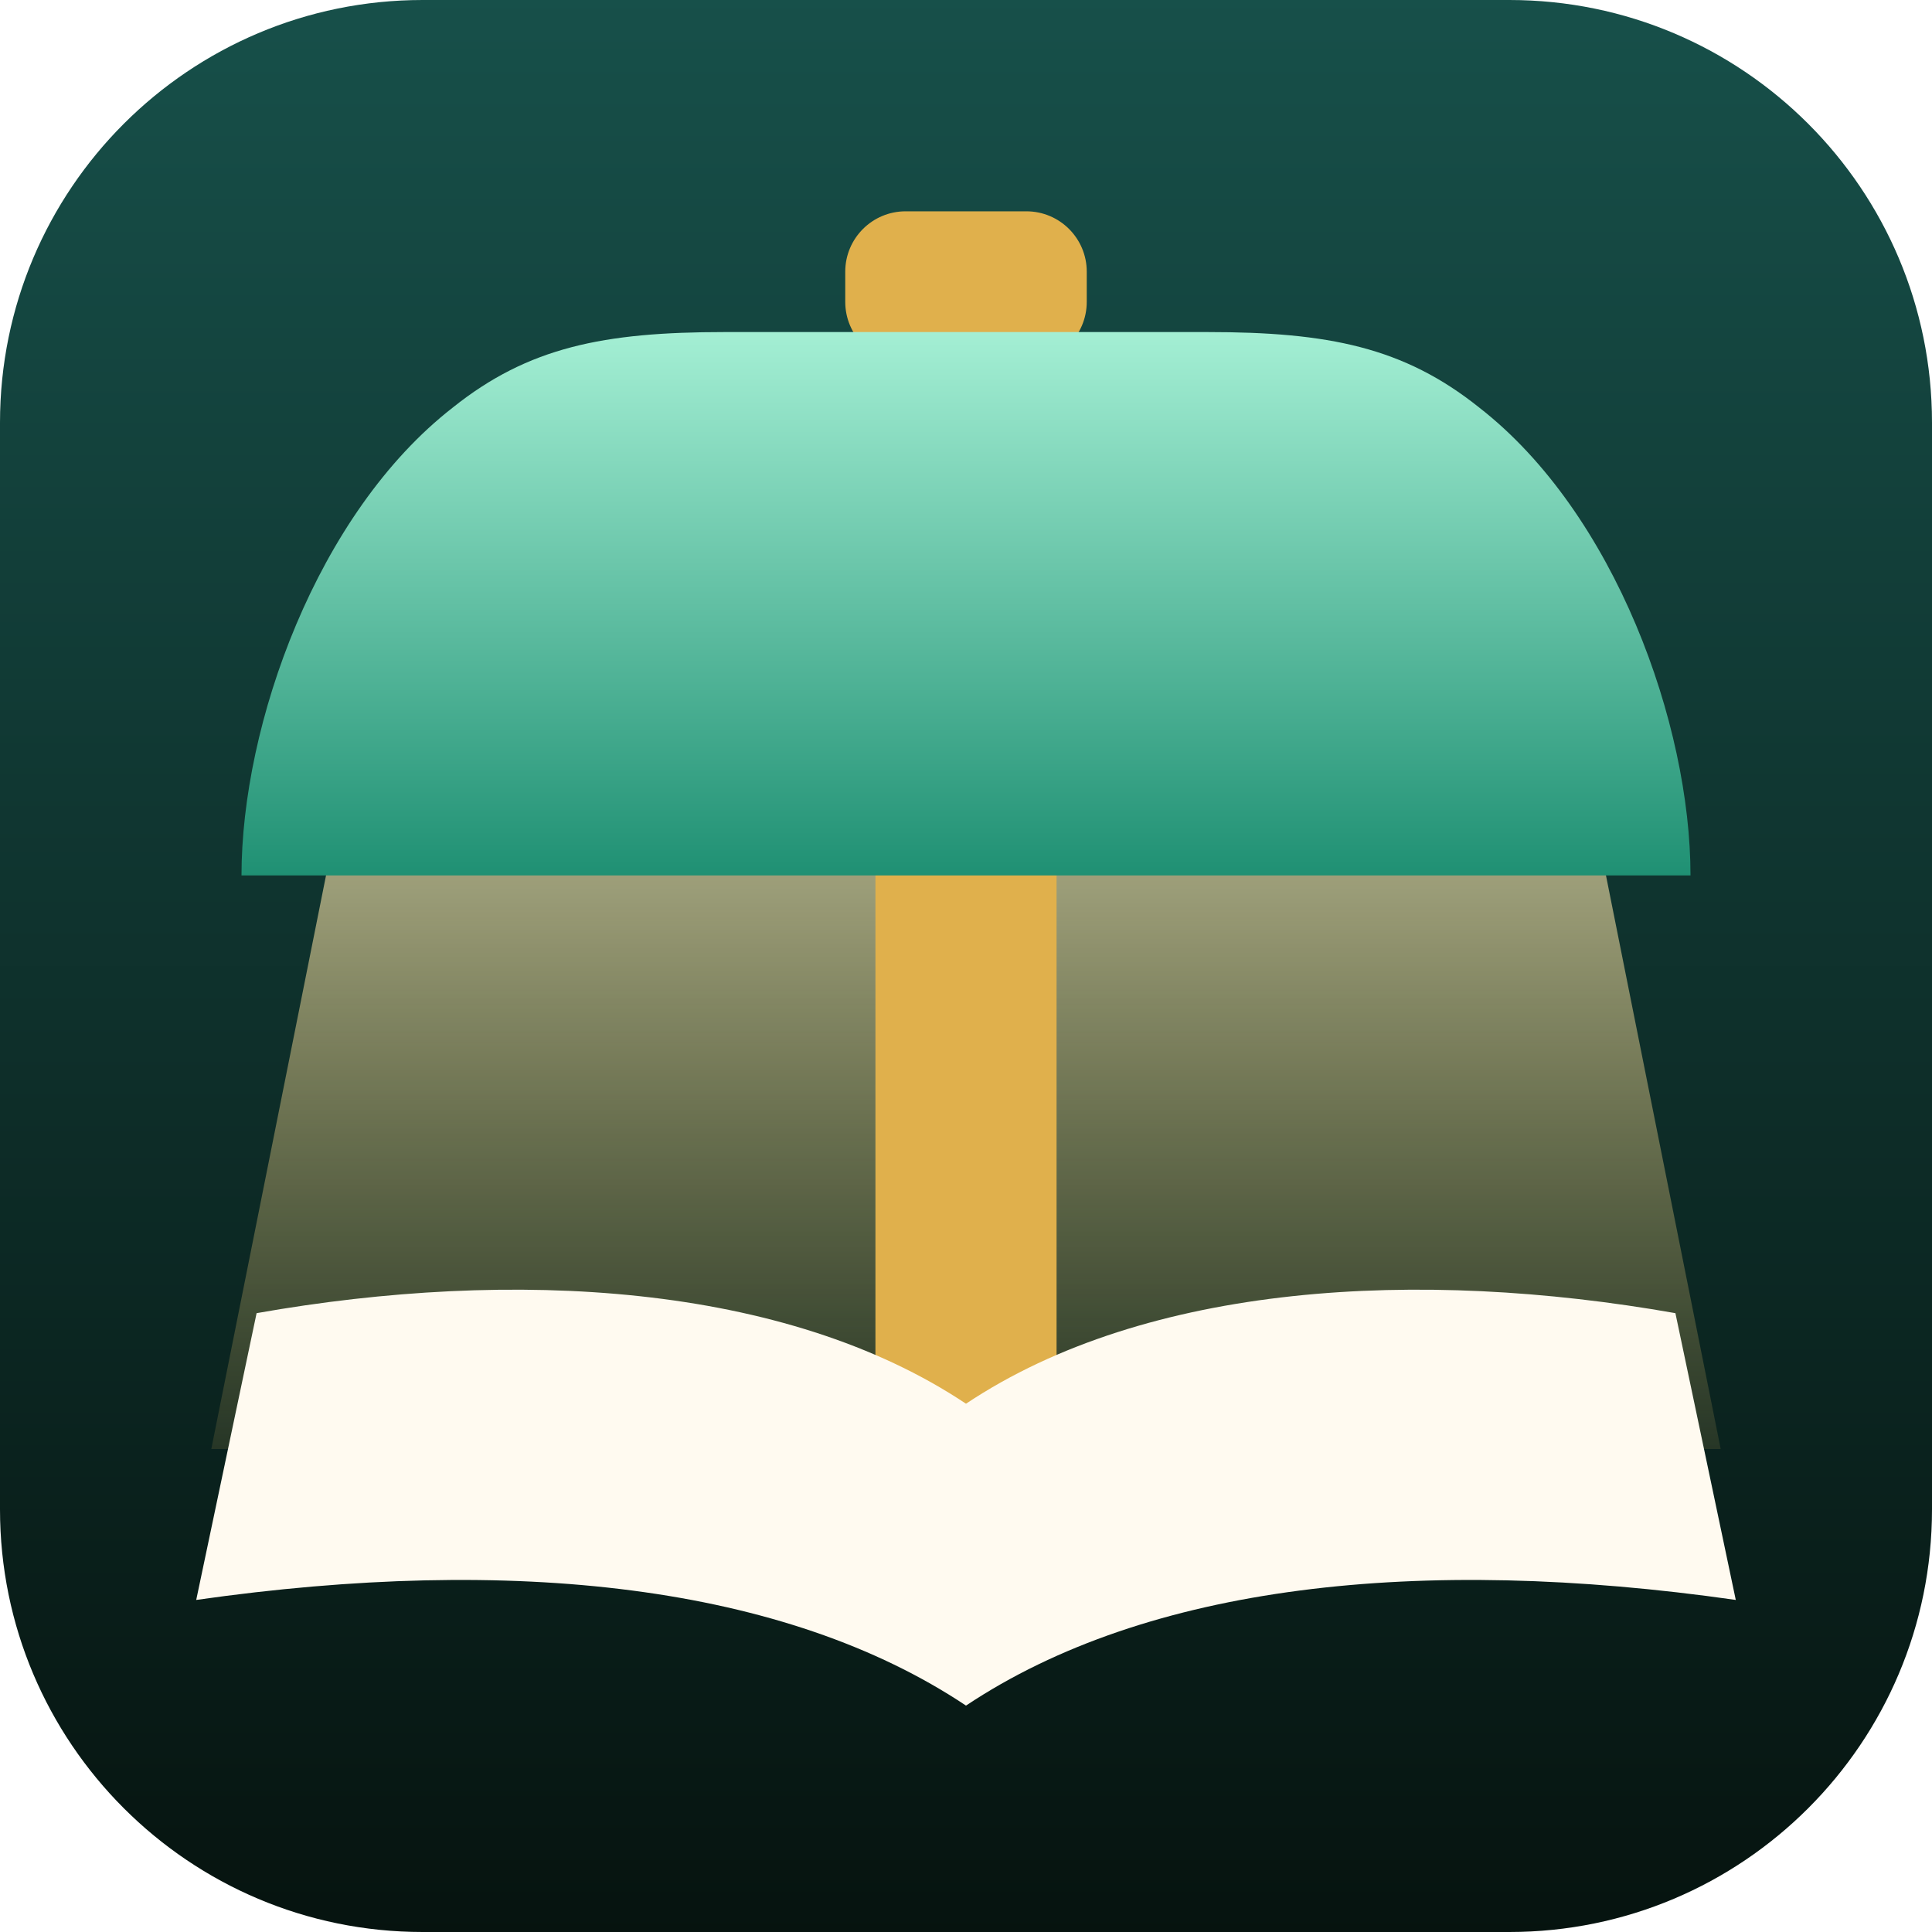
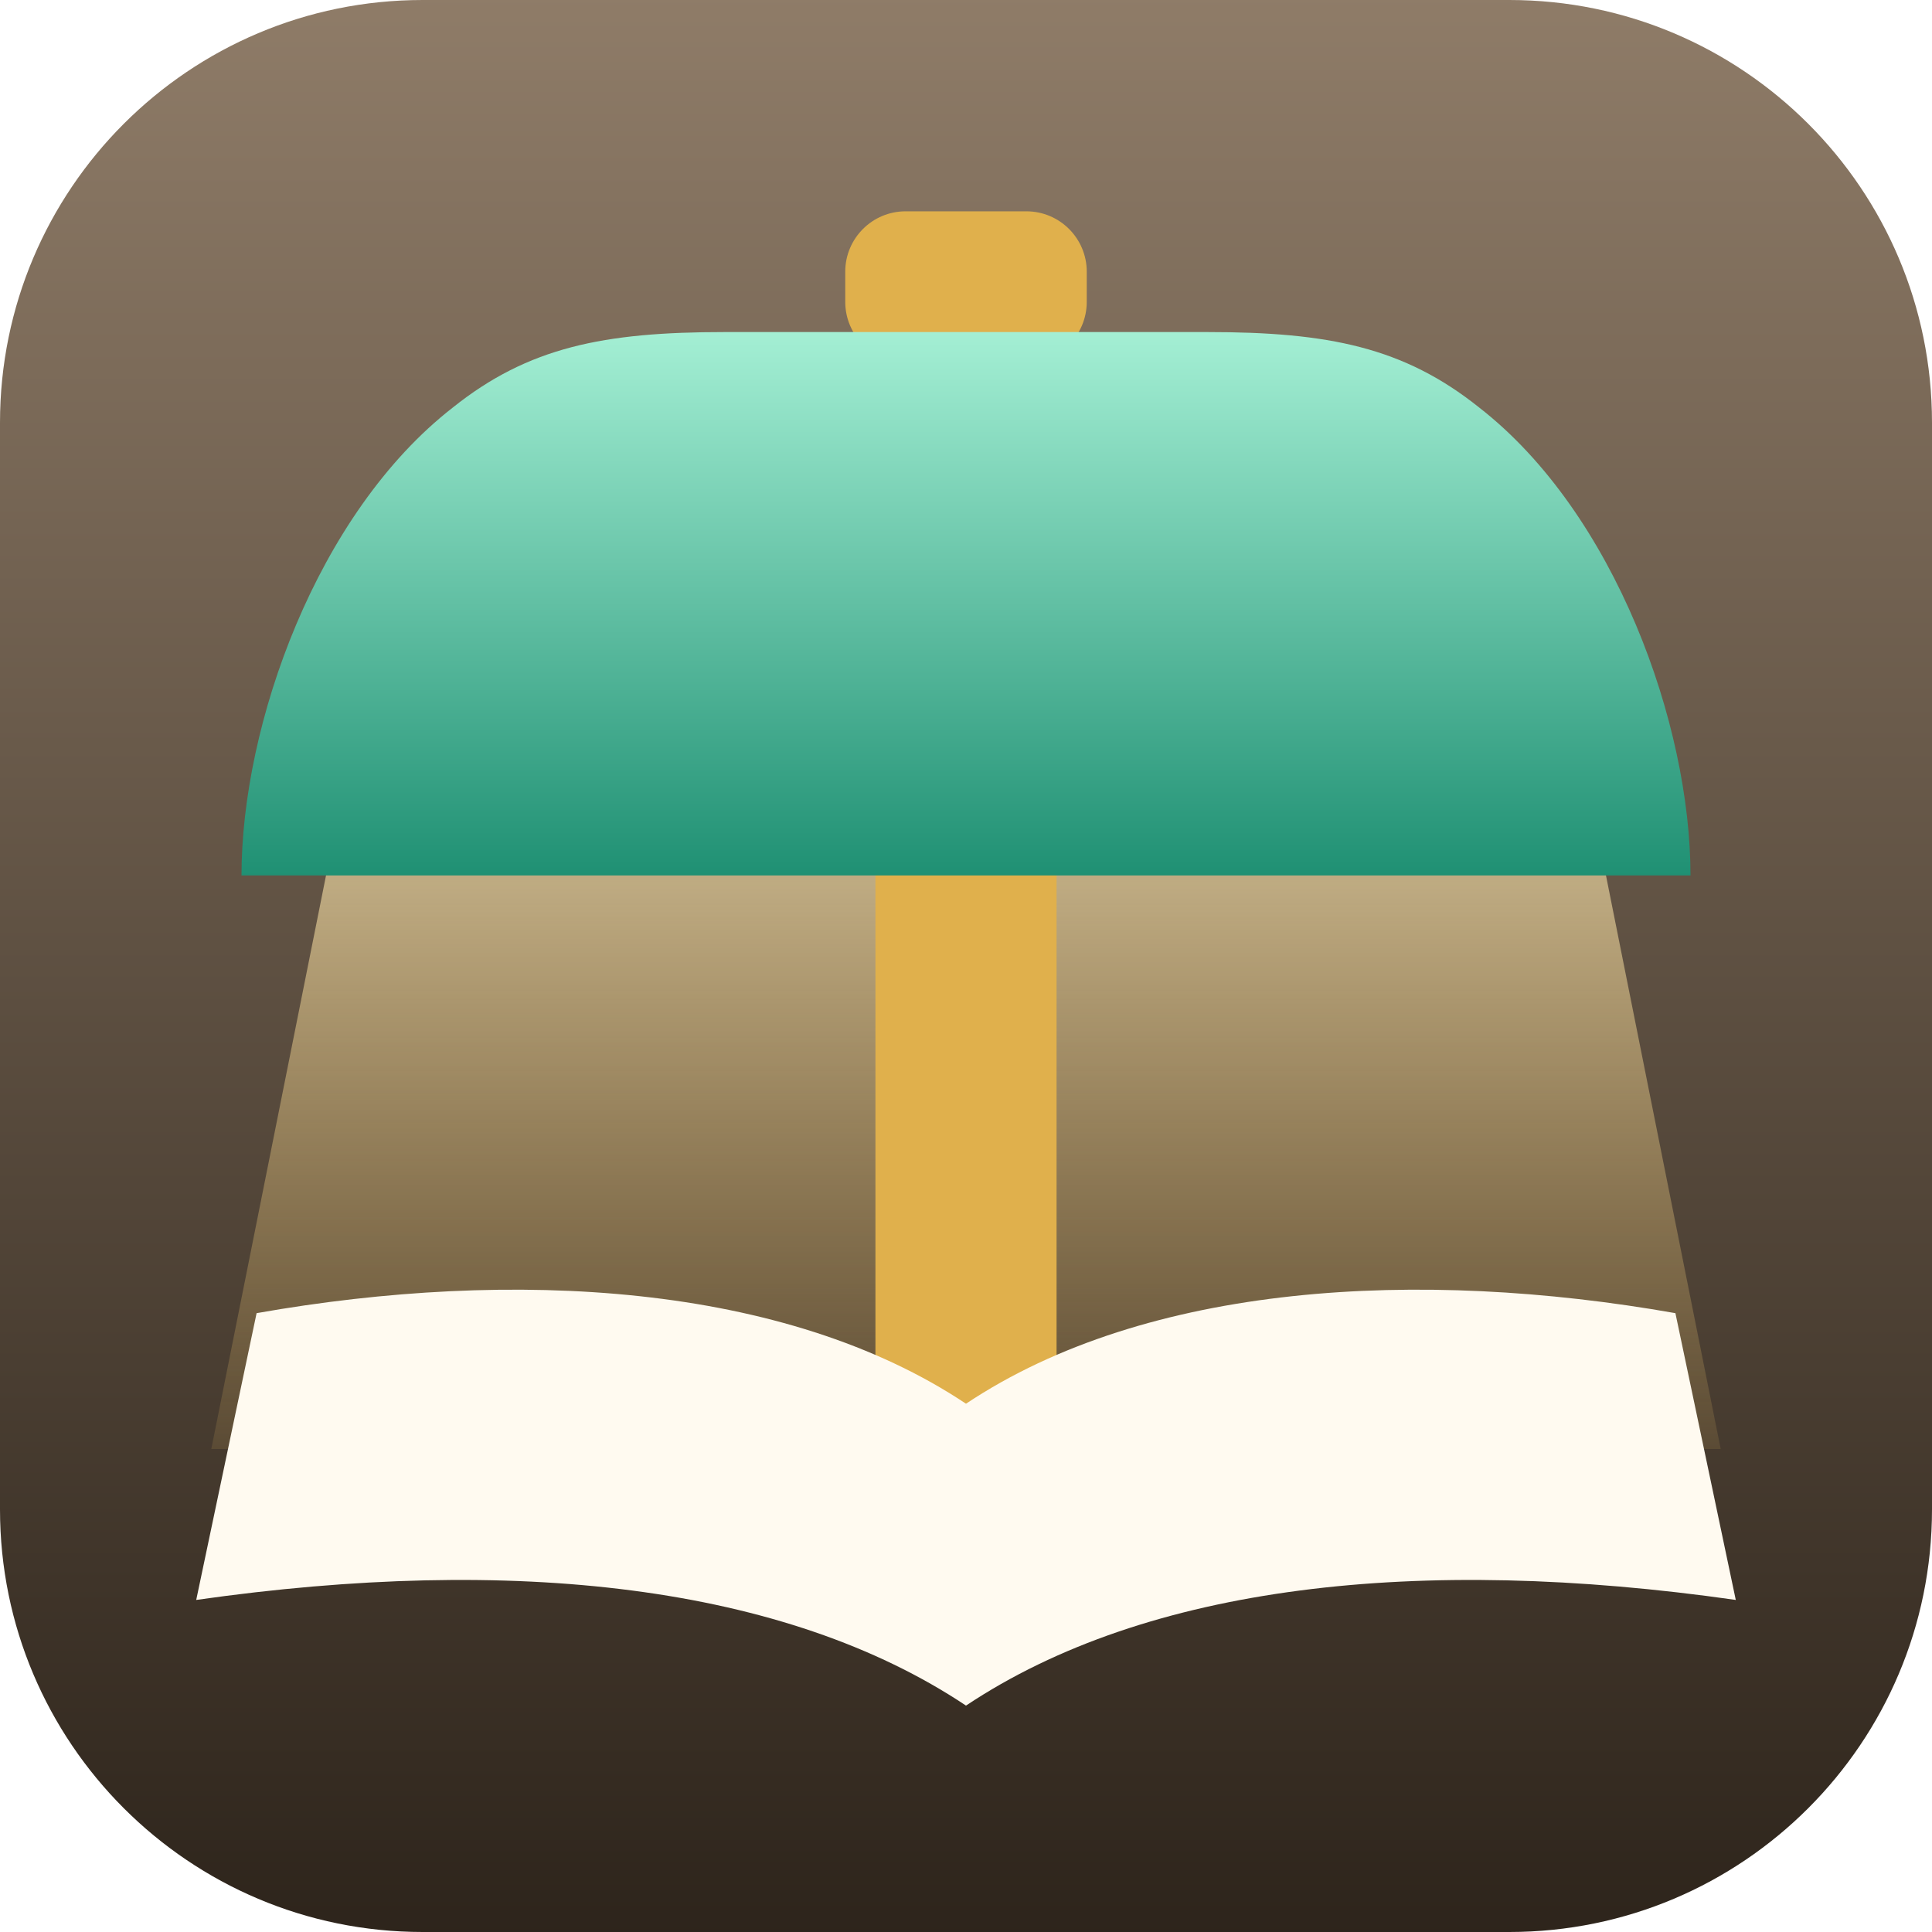
<svg xmlns="http://www.w3.org/2000/svg" viewBox="0 0 64 64">
  <defs>
    <linearGradient id="g" x1="0" y1="0" x2="0" y2="1">
-       <stop offset="0" stop-color="#17504a" />
-       <stop offset="1" stop-color="#06130f" />
+       <stop offset="0" stop-color="#8f7c68" />
+       <stop offset="1" stop-color="#2d241b" />
    </linearGradient>
    <linearGradient id="s" x1="0" y1="0" x2="0" y2="1">
      <stop offset="0" stop-color="#a4efd4" />
      <stop offset="1" stop-color="#1f9073" />
    </linearGradient>
    <linearGradient id="l" x1="0" y1="0" x2="0" y2="1">
      <stop offset="0" stop-color="#ffe9b0" stop-opacity="0.62" />
      <stop offset="1" stop-color="#f5c766" stop-opacity="0.12" />
    </linearGradient>
  </defs>
  <rect width="64" height="64" rx="14" fill="url(#g)" />
  <path d="M11 28H53L57 48H7Z" fill="url(#l)" />
  <rect x="29" y="28" width="6" height="20" fill="#e0b04c" />
  <rect x="28" y="7" width="8" height="5" rx="2" fill="#e0b04c" />
  <path d="M8 29C8 24 10.500 17 15 13.500C17.500 11.500 20 11 24 11H40C44 11 46.500 11.500 49 13.500C53.500 17 56 24 56 29Z" fill="url(#s)" />
  <path d="M32 46.500C26 42.500 17 42 8.500 43.500L6.500 53C17 51.500 26 52.500 32 56.500C38 52.500 47 51.500 57.500 53L55.500 43.500C47 42 38 42.500 32 46.500Z" fill="#fffaf0" />
</svg>
